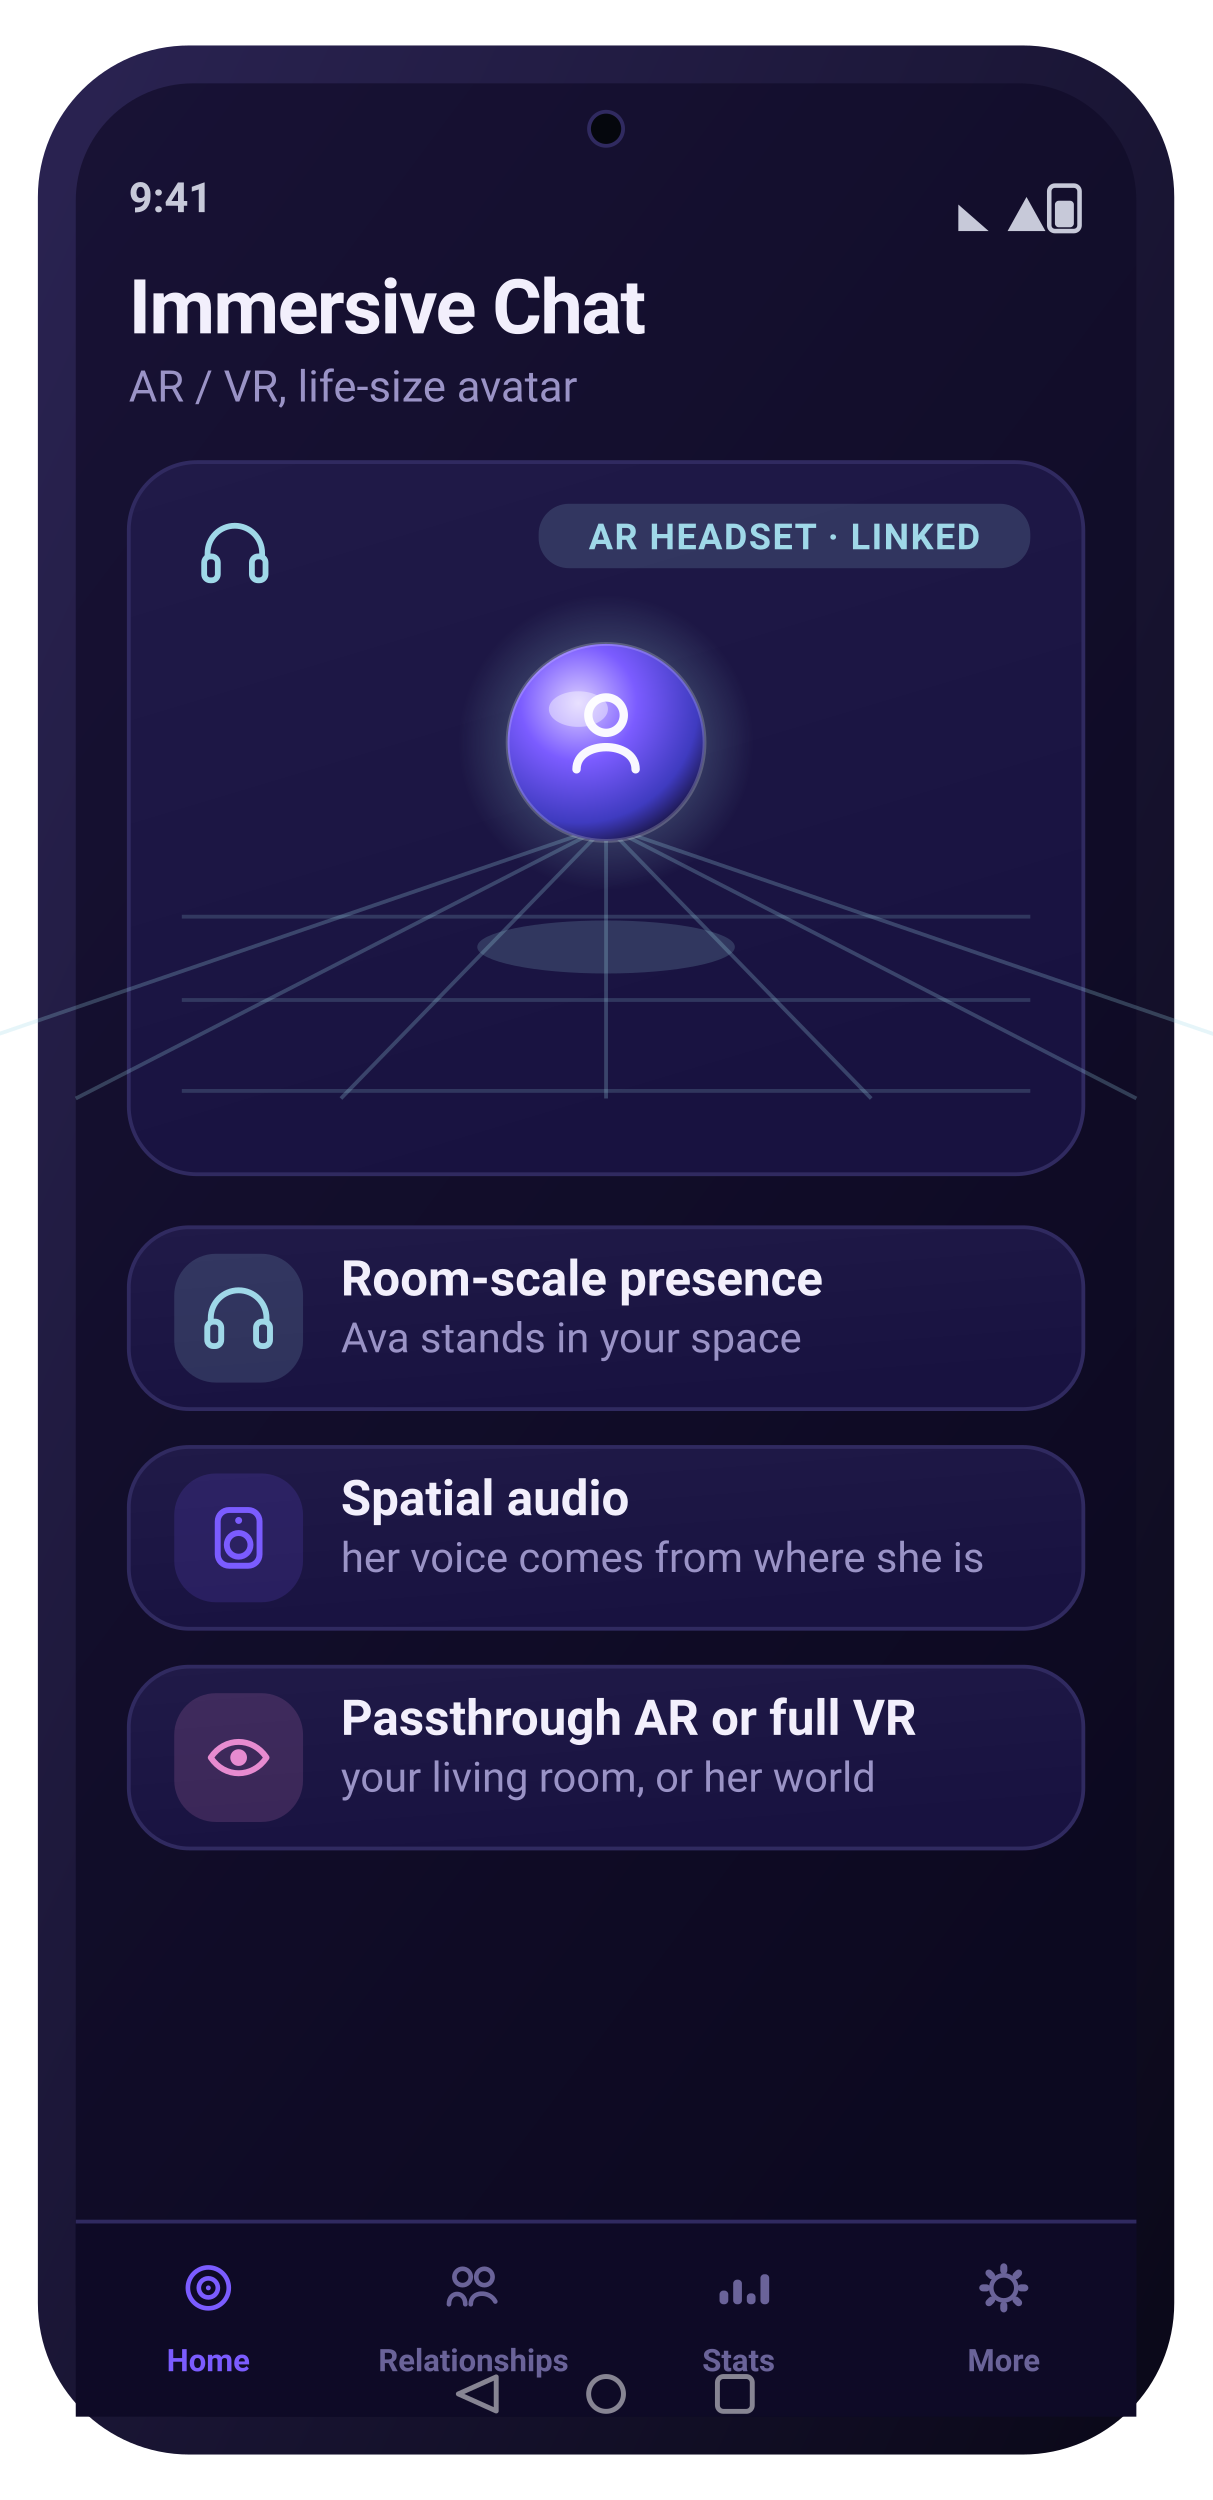
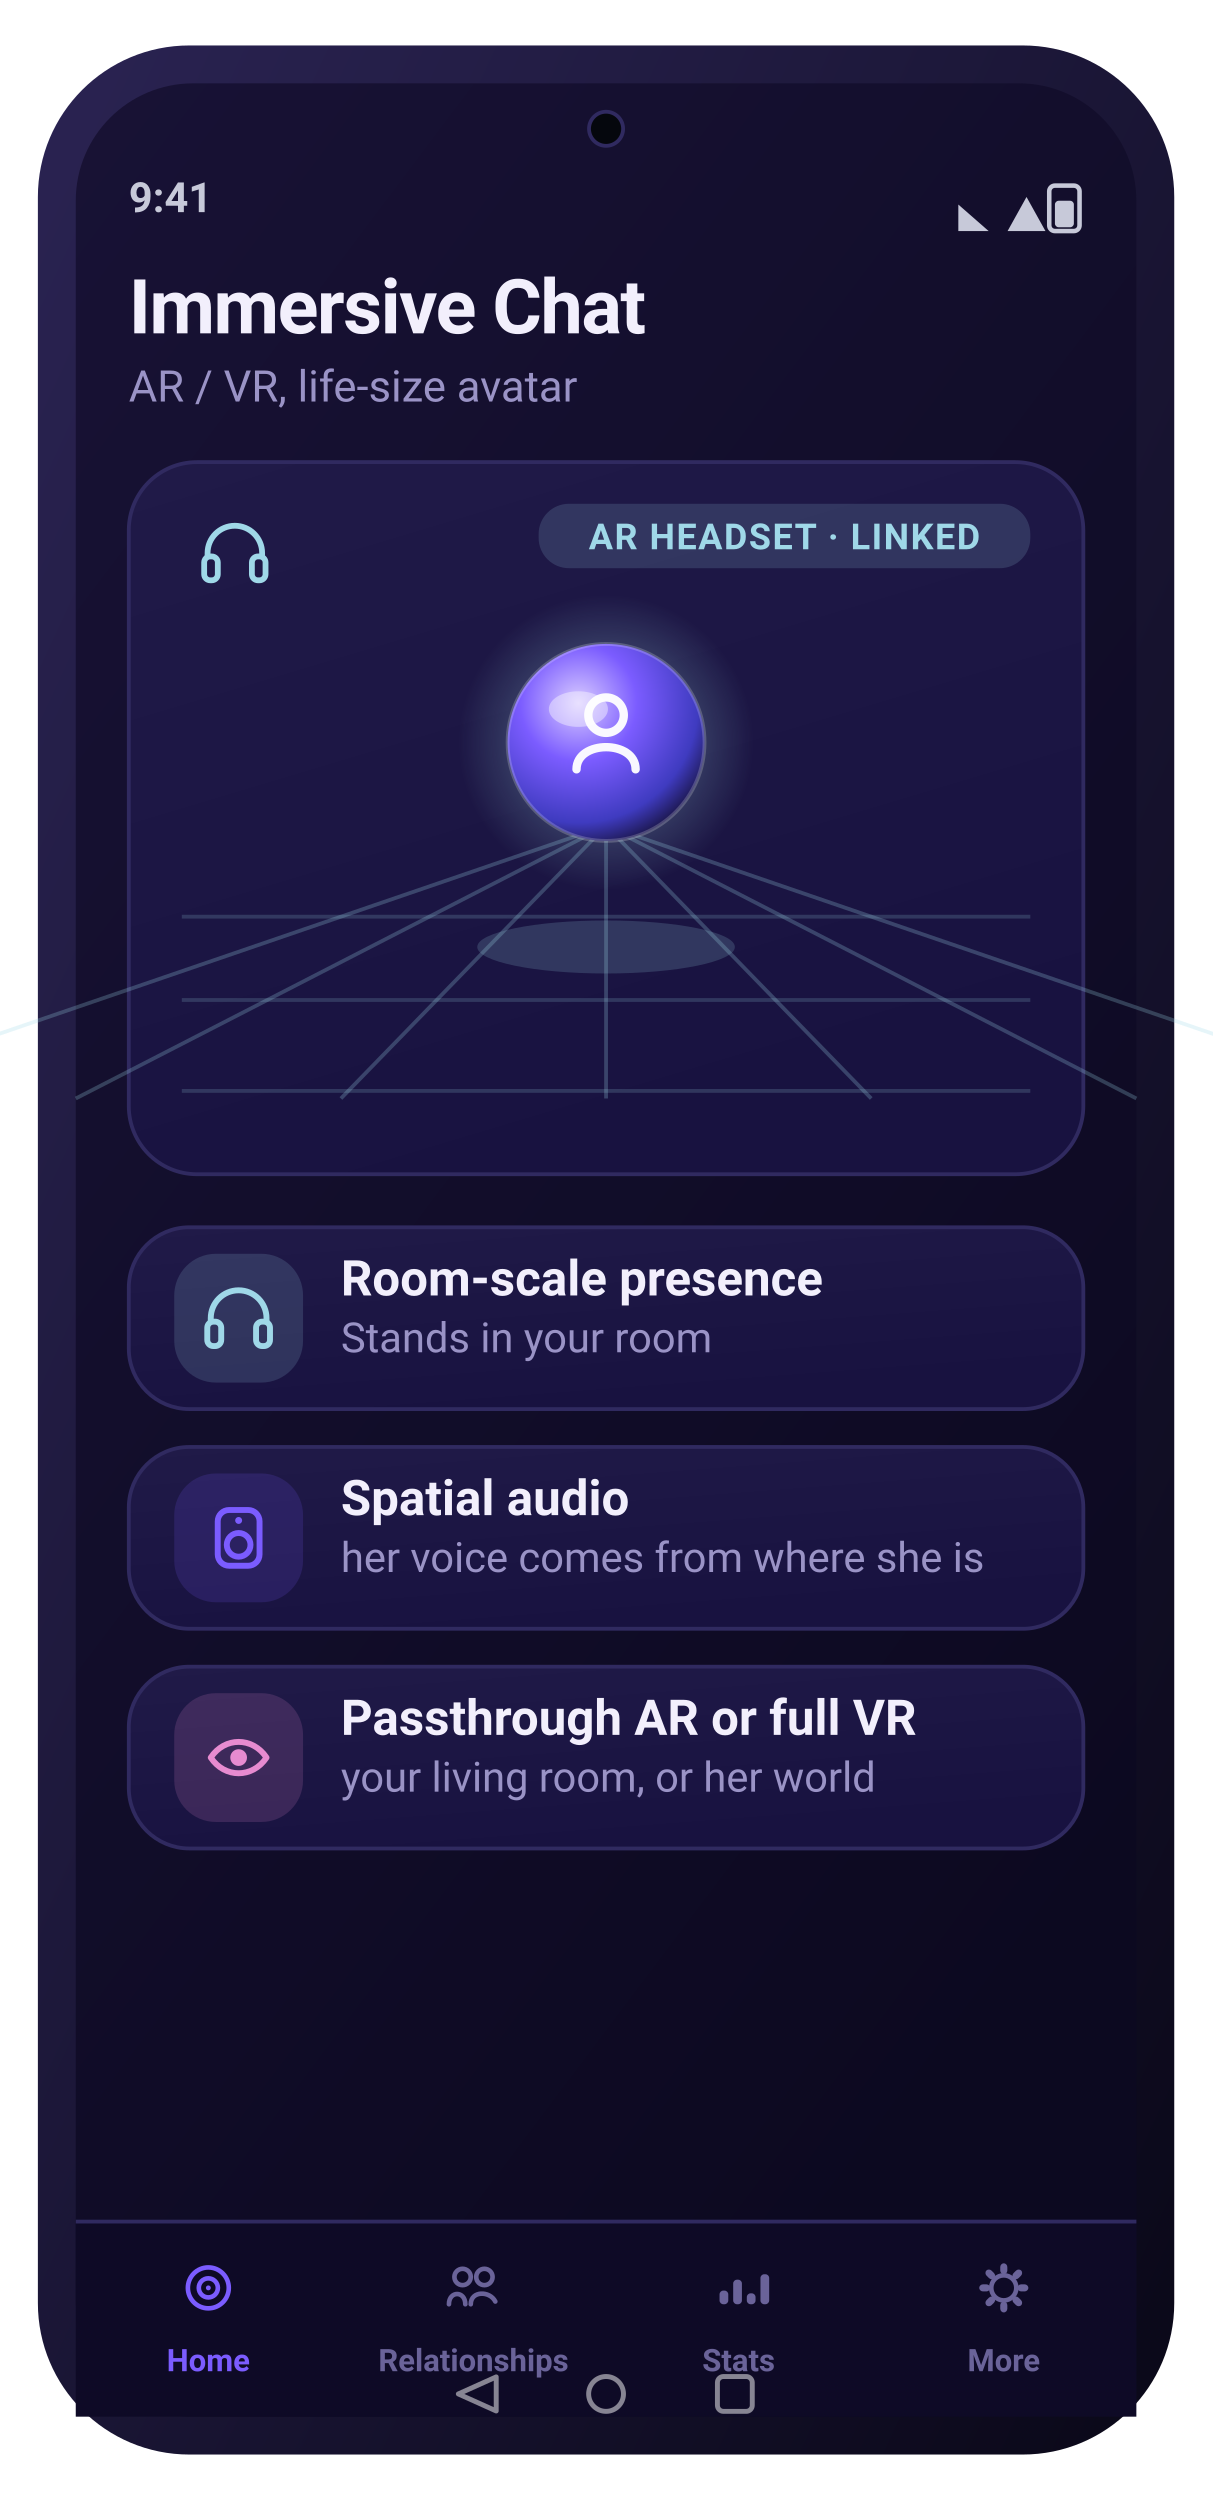
<svg xmlns="http://www.w3.org/2000/svg" width="320" height="660" viewBox="0 0 320 660" role="img" aria-label="Immersive Chat screen">
  <defs>
    <linearGradient id="gScr" x1="0" y1="0" x2="0.6" y2="1">
      <stop offset="0" stop-color="#181235" />
      <stop offset="1" stop-color="#0c0920" />
    </linearGradient>
    <linearGradient id="gFrame" x1="0" y1="0" x2="1" y2="1">
      <stop offset="0" stop-color="#2a2352" />
      <stop offset="1" stop-color="#0a0818" />
    </linearGradient>
    <linearGradient id="gCard" x1="0" y1="0" x2="0.4" y2="1">
      <stop offset="0" stop-color="#201a48" />
      <stop offset="1" stop-color="#181240" />
    </linearGradient>
    <linearGradient id="gBrand" x1="0" y1="0" x2="1" y2="0">
      <stop offset="0" stop-color="#7b5cff" />
      <stop offset="1" stop-color="#9d7bff" />
    </linearGradient>
    <linearGradient id="gAmber" x1="0" y1="0" x2="1" y2="0">
      <stop offset="0" stop-color="#ffb84d" />
      <stop offset="1" stop-color="#ffd27a" />
    </linearGradient>
    <linearGradient id="mV" x1="0" y1="0" x2="1" y2="0">
      <stop offset="0" stop-color="#7b5cff" />
      <stop offset="1" stop-color="#9d7bff" />
    </linearGradient>
    <linearGradient id="mA" x1="0" y1="0" x2="1" y2="0">
      <stop offset="0" stop-color="#ffb84d" />
      <stop offset="1" stop-color="#ff9f45" />
    </linearGradient>
    <linearGradient id="mG" x1="0" y1="0" x2="1" y2="0">
      <stop offset="0" stop-color="#5fb87a" />
      <stop offset="1" stop-color="#7bc47f" />
    </linearGradient>
    <linearGradient id="mC" x1="0" y1="0" x2="1" y2="0">
      <stop offset="0" stop-color="#6bb6d6" />
      <stop offset="1" stop-color="#9fd8e8" />
    </linearGradient>
    <radialGradient id="orb" cx="36%" cy="30%" r="78%">
      <stop offset="0" stop-color="#d9ccff" />
      <stop offset="38%" stop-color="#7b5cff" />
      <stop offset="78%" stop-color="#3f3bc0" />
      <stop offset="100%" stop-color="#140f34" />
    </radialGradient>
    <radialGradient id="glow" cx="50%" cy="50%" r="50%">
      <stop offset="0" stop-color="#9fd8e8" stop-opacity="0.5" />
      <stop offset="1" stop-color="#9fd8e8" stop-opacity="0" />
    </radialGradient>
  </defs>
  <rect x="10.0" y="12.0" width="300.0" height="636.0" rx="40" fill="url(#gFrame)" />
  <rect x="20.0" y="22.0" width="280.0" height="616.0" rx="31" fill="url(#gScr)" />
  <circle cx="160.0" cy="34" r="4.5" fill="#05070d" />
  <circle cx="160.0" cy="34" r="4.5" fill="none" stroke="#302a60" stroke-width="1" />
  <text x="34.0" y="56.0" font-family="-apple-system,BlinkMacSystemFont,'SF Pro Display','SF Pro Text','Segoe UI',Roboto,system-ui,sans-serif" font-size="11" font-weight="600" fill="#c7c9d9" text-anchor="start">9:41</text>
  <rect x="277.0" y="49.0" width="8.0" height="12.0" rx="1.5" fill="none" stroke="#c7c9d9" stroke-width="1.2" />
  <rect x="278.5" y="53.0" width="5.0" height="7.0" rx="1" fill="#c7c9d9" />
  <path d="M266 61 L271 52 L276 61 Z" fill="#c7c9d9" />
  <path d="M253 61 L253 54 L261 61 Z" fill="#c7c9d9" />
  <text x="34.0" y="88.0" font-family="-apple-system,BlinkMacSystemFont,'SF Pro Display','SF Pro Text','Segoe UI',Roboto,system-ui,sans-serif" font-size="20" font-weight="700" fill="#f2effc" text-anchor="start" letter-spacing="-0.4">Immersive Chat</text>
  <text x="34.0" y="106.0" font-family="-apple-system,BlinkMacSystemFont,'SF Pro Display','SF Pro Text','Segoe UI',Roboto,system-ui,sans-serif" font-size="11.5" font-weight="400" fill="#9a93c6" text-anchor="start">AR / VR, life-size avatar</text>
  <rect x="34.0" y="122.0" width="252.0" height="188.0" rx="18" fill="url(#gCard)" stroke="#302a60" stroke-width="1" />
  <path d="M160.0 218 L-50.0 290" stroke="rgba(159,216,232,0.25)" stroke-width="1" />
  <path d="M160.0 218 L20.0 290" stroke="rgba(159,216,232,0.25)" stroke-width="1" />
  <path d="M160.0 218 L90.0 290" stroke="rgba(159,216,232,0.25)" stroke-width="1" />
  <path d="M160.0 218 L160.0 290" stroke="rgba(159,216,232,0.25)" stroke-width="1" />
  <path d="M160.0 218 L230.0 290" stroke="rgba(159,216,232,0.25)" stroke-width="1" />
  <path d="M160.0 218 L300.0 290" stroke="rgba(159,216,232,0.25)" stroke-width="1" />
  <path d="M160.0 218 L370.0 290" stroke="rgba(159,216,232,0.25)" stroke-width="1" />
  <line x1="48" y1="242" x2="272" y2="242" stroke="rgba(159,216,232,0.18)" stroke-width="1" />
  <line x1="48" y1="264" x2="272" y2="264" stroke="rgba(159,216,232,0.18)" stroke-width="1" />
  <line x1="48" y1="288" x2="272" y2="288" stroke="rgba(159,216,232,0.18)" stroke-width="1" />
  <circle cx="160.0" cy="196" r="39.0" fill="url(#glow)" />
  <circle cx="160.0" cy="196" r="26" fill="url(#orb)" />
  <circle cx="160.0" cy="196" r="26" fill="none" stroke="rgba(255,255,255,0.20)" stroke-width="1" />
  <ellipse cx="152.7" cy="187.2" rx="7.8" ry="4.7" fill="rgba(255,255,255,0.40)" />
  <circle cx="160.0" cy="188.8" r="4.68" fill="none" stroke="rgba(255,255,255,0.95)" stroke-width="2.21" stroke-linecap="round" stroke-linejoin="round" />
  <path d="M152.2 203.1 c0 -7.8 15.6 -7.8 15.6 0" fill="none" stroke="rgba(255,255,255,0.95)" stroke-width="2.21" stroke-linecap="round" stroke-linejoin="round" />
  <ellipse cx="160.0" cy="250" rx="34" ry="7" fill="rgba(159,216,232,0.18)" />
  <rect x="142.2" y="133.0" width="129.8" height="17.0" rx="8" fill="rgba(159,216,232,0.16)" />
  <text x="207.1" y="145.0" font-family="-apple-system,BlinkMacSystemFont,'SF Pro Display','SF Pro Text','Segoe UI',Roboto,system-ui,sans-serif" font-size="9.5" font-weight="700" fill="#9fd8e8" text-anchor="middle" letter-spacing="0.4">AR HEADSET · LINKED</text>
  <path d="M54.8 146.9 v-0.9 a7.2 7.2 0 0 1 14.4 0 v0.9" fill="none" stroke="#9fd8e8" stroke-width="1.53" stroke-linecap="round" stroke-linejoin="round" />
  <rect x="53.9" y="146.9" width="3.6" height="6.3" rx="1.6" fill="none" stroke="#9fd8e8" stroke-width="1.53" stroke-linecap="round" stroke-linejoin="round" />
  <rect x="66.5" y="146.9" width="3.6" height="6.3" rx="1.6" fill="none" stroke="#9fd8e8" stroke-width="1.53" stroke-linecap="round" stroke-linejoin="round" />
  <rect x="34.0" y="324.0" width="252.0" height="48.0" rx="16" fill="url(#gCard)" stroke="#302a60" stroke-width="1" />
  <rect x="46.0" y="331.0" width="34.0" height="34.0" rx="11" fill="rgba(159,216,232,0.16)" />
  <path d="M55.64 348.92 v-0.92 a7.36 7.36 0 0 1 14.72 0 v0.92" fill="none" stroke="#9fd8e8" stroke-width="1.56" stroke-linecap="round" stroke-linejoin="round" />
  <rect x="54.72" y="348.92" width="3.68" height="6.44" rx="1.6" fill="none" stroke="#9fd8e8" stroke-width="1.56" stroke-linecap="round" stroke-linejoin="round" />
  <rect x="67.6" y="348.92" width="3.68" height="6.44" rx="1.6" fill="none" stroke="#9fd8e8" stroke-width="1.56" stroke-linecap="round" stroke-linejoin="round" />
  <text x="90.0" y="342.0" font-family="-apple-system,BlinkMacSystemFont,'SF Pro Display','SF Pro Text','Segoe UI',Roboto,system-ui,sans-serif" font-size="13" font-weight="600" fill="#f2effc" text-anchor="start">Room-scale presence</text>
-   <text x="90.0" y="357.0" font-family="-apple-system,BlinkMacSystemFont,'SF Pro Display','SF Pro Text','Segoe UI',Roboto,system-ui,sans-serif" font-size="11" font-weight="400" fill="#9a93c6" text-anchor="start">Ava stands in your space</text>
+   <text x="90.0" y="357.0" font-family="-apple-system,BlinkMacSystemFont,'SF Pro Display','SF Pro Text','Segoe UI',Roboto,system-ui,sans-serif" font-size="11" font-weight="400" fill="#9a93c6" text-anchor="start">Stands in your room</text>
  <rect x="34.0" y="382.0" width="252.0" height="48.0" rx="16" fill="url(#gCard)" stroke="#302a60" stroke-width="1" />
  <rect x="46.0" y="389.0" width="34.0" height="34.0" rx="11" fill="rgba(123,92,255,0.16)" />
  <rect x="57.48" y="398.64" width="11.04" height="14.72" rx="3" fill="none" stroke="#7b5cff" stroke-width="1.56" stroke-linecap="round" stroke-linejoin="round" />
  <circle cx="63" cy="407.84" r="3.128" fill="none" stroke="#7b5cff" stroke-width="1.56" stroke-linecap="round" stroke-linejoin="round" />
  <circle cx="63" cy="401.4" r="0.92" fill="#7b5cff" />
  <text x="90.0" y="400.0" font-family="-apple-system,BlinkMacSystemFont,'SF Pro Display','SF Pro Text','Segoe UI',Roboto,system-ui,sans-serif" font-size="13" font-weight="600" fill="#f2effc" text-anchor="start">Spatial audio</text>
  <text x="90.0" y="415.0" font-family="-apple-system,BlinkMacSystemFont,'SF Pro Display','SF Pro Text','Segoe UI',Roboto,system-ui,sans-serif" font-size="11" font-weight="400" fill="#9a93c6" text-anchor="start">her voice comes from where she is</text>
  <rect x="34.0" y="440.0" width="252.0" height="48.0" rx="16" fill="url(#gCard)" stroke="#302a60" stroke-width="1" />
  <rect x="46.0" y="447.0" width="34.0" height="34.0" rx="11" fill="rgba(231,139,208,0.16)" />
  <path d="M55.64 464.0 c3.68 -5.52 11.04 -5.52 14.72 0 c-3.68 5.52 -11.04 5.52 -14.72 0 Z" fill="none" stroke="#e78bd0" stroke-width="1.56" stroke-linecap="round" stroke-linejoin="round" />
  <circle cx="63" cy="464.0" r="2.208" fill="#e78bd0" />
  <text x="90.0" y="458.0" font-family="-apple-system,BlinkMacSystemFont,'SF Pro Display','SF Pro Text','Segoe UI',Roboto,system-ui,sans-serif" font-size="13" font-weight="600" fill="#f2effc" text-anchor="start">Passthrough AR or full VR</text>
  <text x="90.0" y="473.0" font-family="-apple-system,BlinkMacSystemFont,'SF Pro Display','SF Pro Text','Segoe UI',Roboto,system-ui,sans-serif" font-size="11" font-weight="400" fill="#9a93c6" text-anchor="start">your living room, or her world</text>
  <rect x="20.0" y="586.0" width="280.0" height="52.0" rx="0" fill="#0e0a26" />
  <rect x="20" y="586" width="280" height="1" fill="#302a60" />
  <circle cx="55.0" cy="604" r="5.4" fill="none" stroke="#7b5cff" stroke-width="1.22" stroke-linecap="round" stroke-linejoin="round" />
  <circle cx="55.0" cy="604" r="2.52" fill="none" stroke="#7b5cff" stroke-width="1.22" stroke-linecap="round" stroke-linejoin="round" />
  <circle cx="55.0" cy="604" r="0.648" fill="#7b5cff" />
  <text x="55.0" y="626.0" font-family="-apple-system,BlinkMacSystemFont,'SF Pro Display','SF Pro Text','Segoe UI',Roboto,system-ui,sans-serif" font-size="8.2" font-weight="600" fill="#7b5cff" text-anchor="middle">Home</text>
  <circle cx="122.12" cy="601.12" r="2.16" fill="none" stroke="#6a6399" stroke-width="1.22" stroke-linecap="round" stroke-linejoin="round" />
  <circle cx="127.88" cy="601.12" r="2.16" fill="none" stroke="#6a6399" stroke-width="1.22" stroke-linecap="round" stroke-linejoin="round" />
  <path d="M118.52 608.32 c0 -3.6 4.32 -3.6 4.32 0 M124.28 608.32 c0 -3.6 5.04 -3.6 6.48 -0.72" fill="none" stroke="#6a6399" stroke-width="1.22" stroke-linecap="round" stroke-linejoin="round" />
  <text x="125.0" y="626.0" font-family="-apple-system,BlinkMacSystemFont,'SF Pro Display','SF Pro Text','Segoe UI',Roboto,system-ui,sans-serif" font-size="8.2" font-weight="600" fill="#6a6399" text-anchor="middle">Relationships</text>
  <rect x="189.96" y="604.72" width="2.304" height="3.6" rx="1" fill="#6a6399" />
  <rect x="193.56" y="601.84" width="2.304" height="6.48" rx="1" fill="#6a6399" />
  <rect x="197.16" y="605.44" width="2.304" height="2.88" rx="1" fill="#6a6399" />
  <rect x="200.76" y="600.4" width="2.304" height="7.92" rx="1" fill="#6a6399" />
  <text x="195.0" y="626.0" font-family="-apple-system,BlinkMacSystemFont,'SF Pro Display','SF Pro Text','Segoe UI',Roboto,system-ui,sans-serif" font-size="8.2" font-weight="600" fill="#6a6399" text-anchor="middle">Stats</text>
  <rect x="264.064" y="597.52" width="1.872" height="2.88" rx="1" transform="rotate(0 265.0 604)" fill="#6a6399" />
  <rect x="264.064" y="597.52" width="1.872" height="2.88" rx="1" transform="rotate(45 265.0 604)" fill="#6a6399" />
  <rect x="264.064" y="597.52" width="1.872" height="2.88" rx="1" transform="rotate(90 265.0 604)" fill="#6a6399" />
  <rect x="264.064" y="597.52" width="1.872" height="2.88" rx="1" transform="rotate(135 265.0 604)" fill="#6a6399" />
  <rect x="264.064" y="597.52" width="1.872" height="2.88" rx="1" transform="rotate(180 265.0 604)" fill="#6a6399" />
  <rect x="264.064" y="597.52" width="1.872" height="2.88" rx="1" transform="rotate(225 265.0 604)" fill="#6a6399" />
  <rect x="264.064" y="597.52" width="1.872" height="2.88" rx="1" transform="rotate(270 265.0 604)" fill="#6a6399" />
  <rect x="264.064" y="597.52" width="1.872" height="2.88" rx="1" transform="rotate(315 265.0 604)" fill="#6a6399" />
  <circle cx="265.0" cy="604" r="3.312" fill="none" stroke="#6a6399" stroke-width="1.22" stroke-linecap="round" stroke-linejoin="round" />
  <text x="265.0" y="626.0" font-family="-apple-system,BlinkMacSystemFont,'SF Pro Display','SF Pro Text','Segoe UI',Roboto,system-ui,sans-serif" font-size="8.2" font-weight="600" fill="#6a6399" text-anchor="middle">More</text>
  <path d="M131.0 627.5 L121.0 632 L131.0 636.5 Z" fill="none" stroke="rgba(255,255,255,0.5)" stroke-width="1.3" stroke-linejoin="round" />
  <circle cx="160.0" cy="632" r="4.6" fill="none" stroke="rgba(255,255,255,0.5)" stroke-width="1.3" />
  <rect x="189.4" y="627.4" width="9.2" height="9.2" rx="1.6" fill="none" stroke="rgba(255,255,255,0.5)" stroke-width="1.3" />
</svg>
